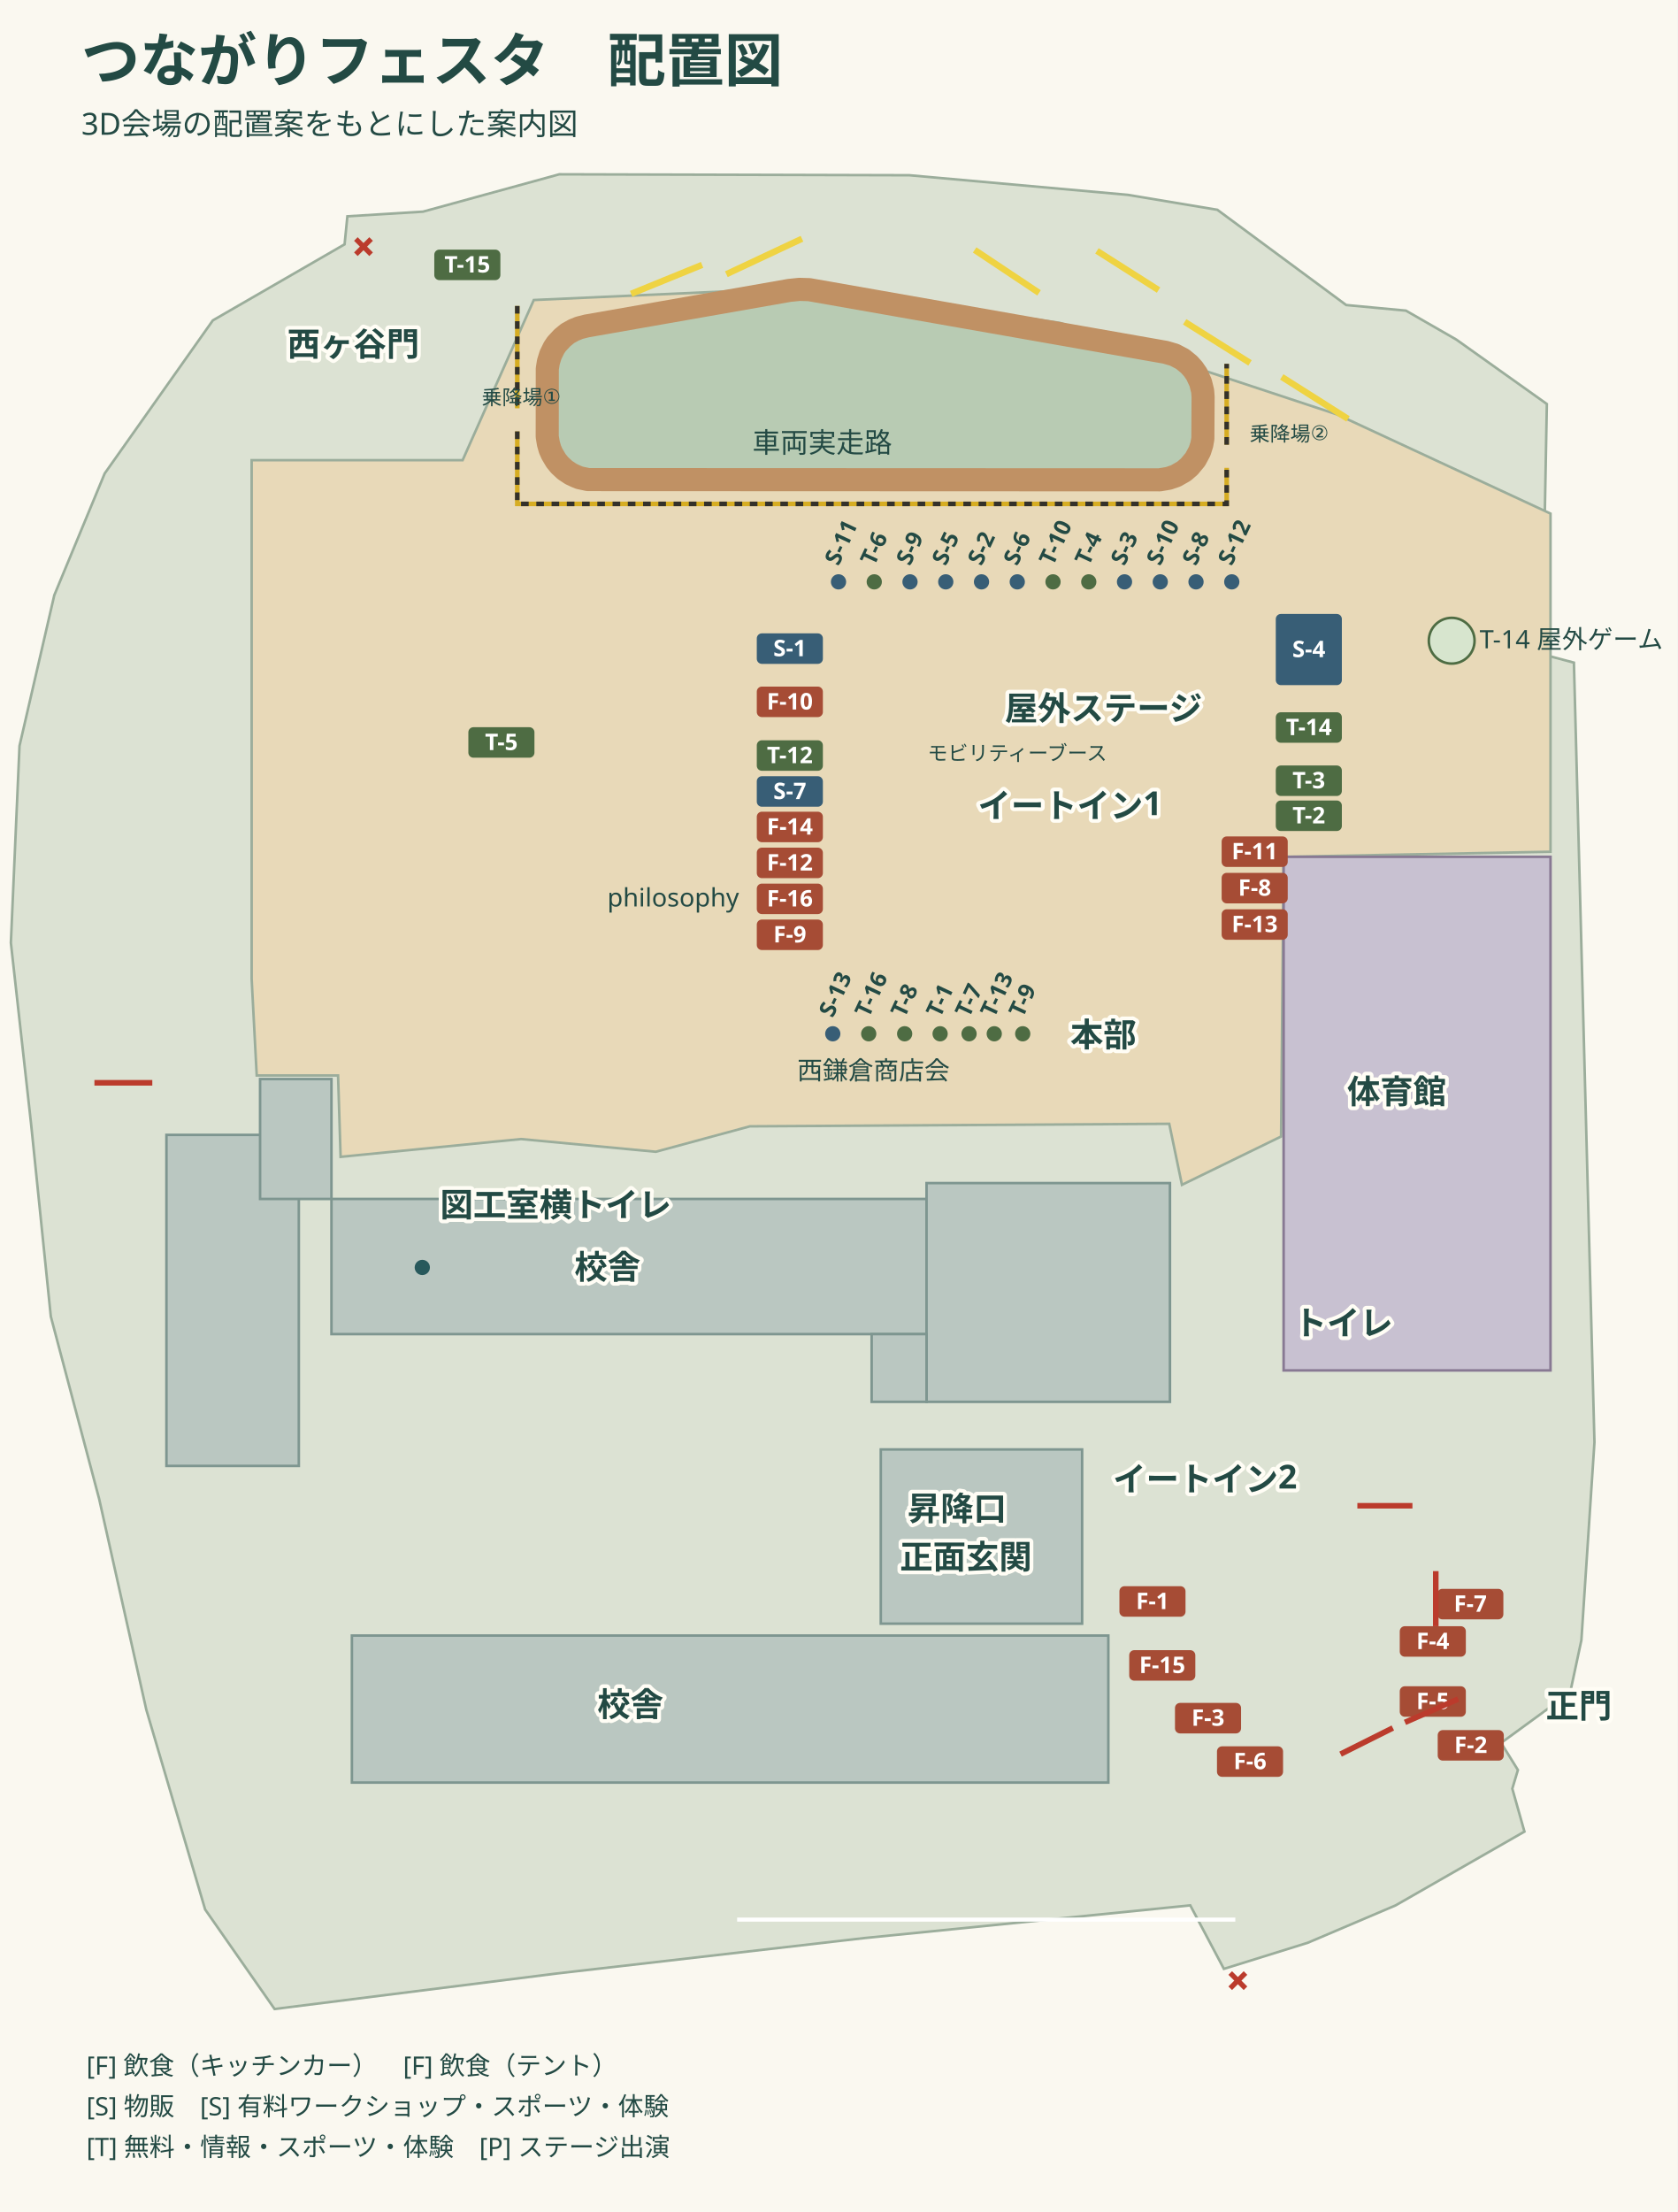
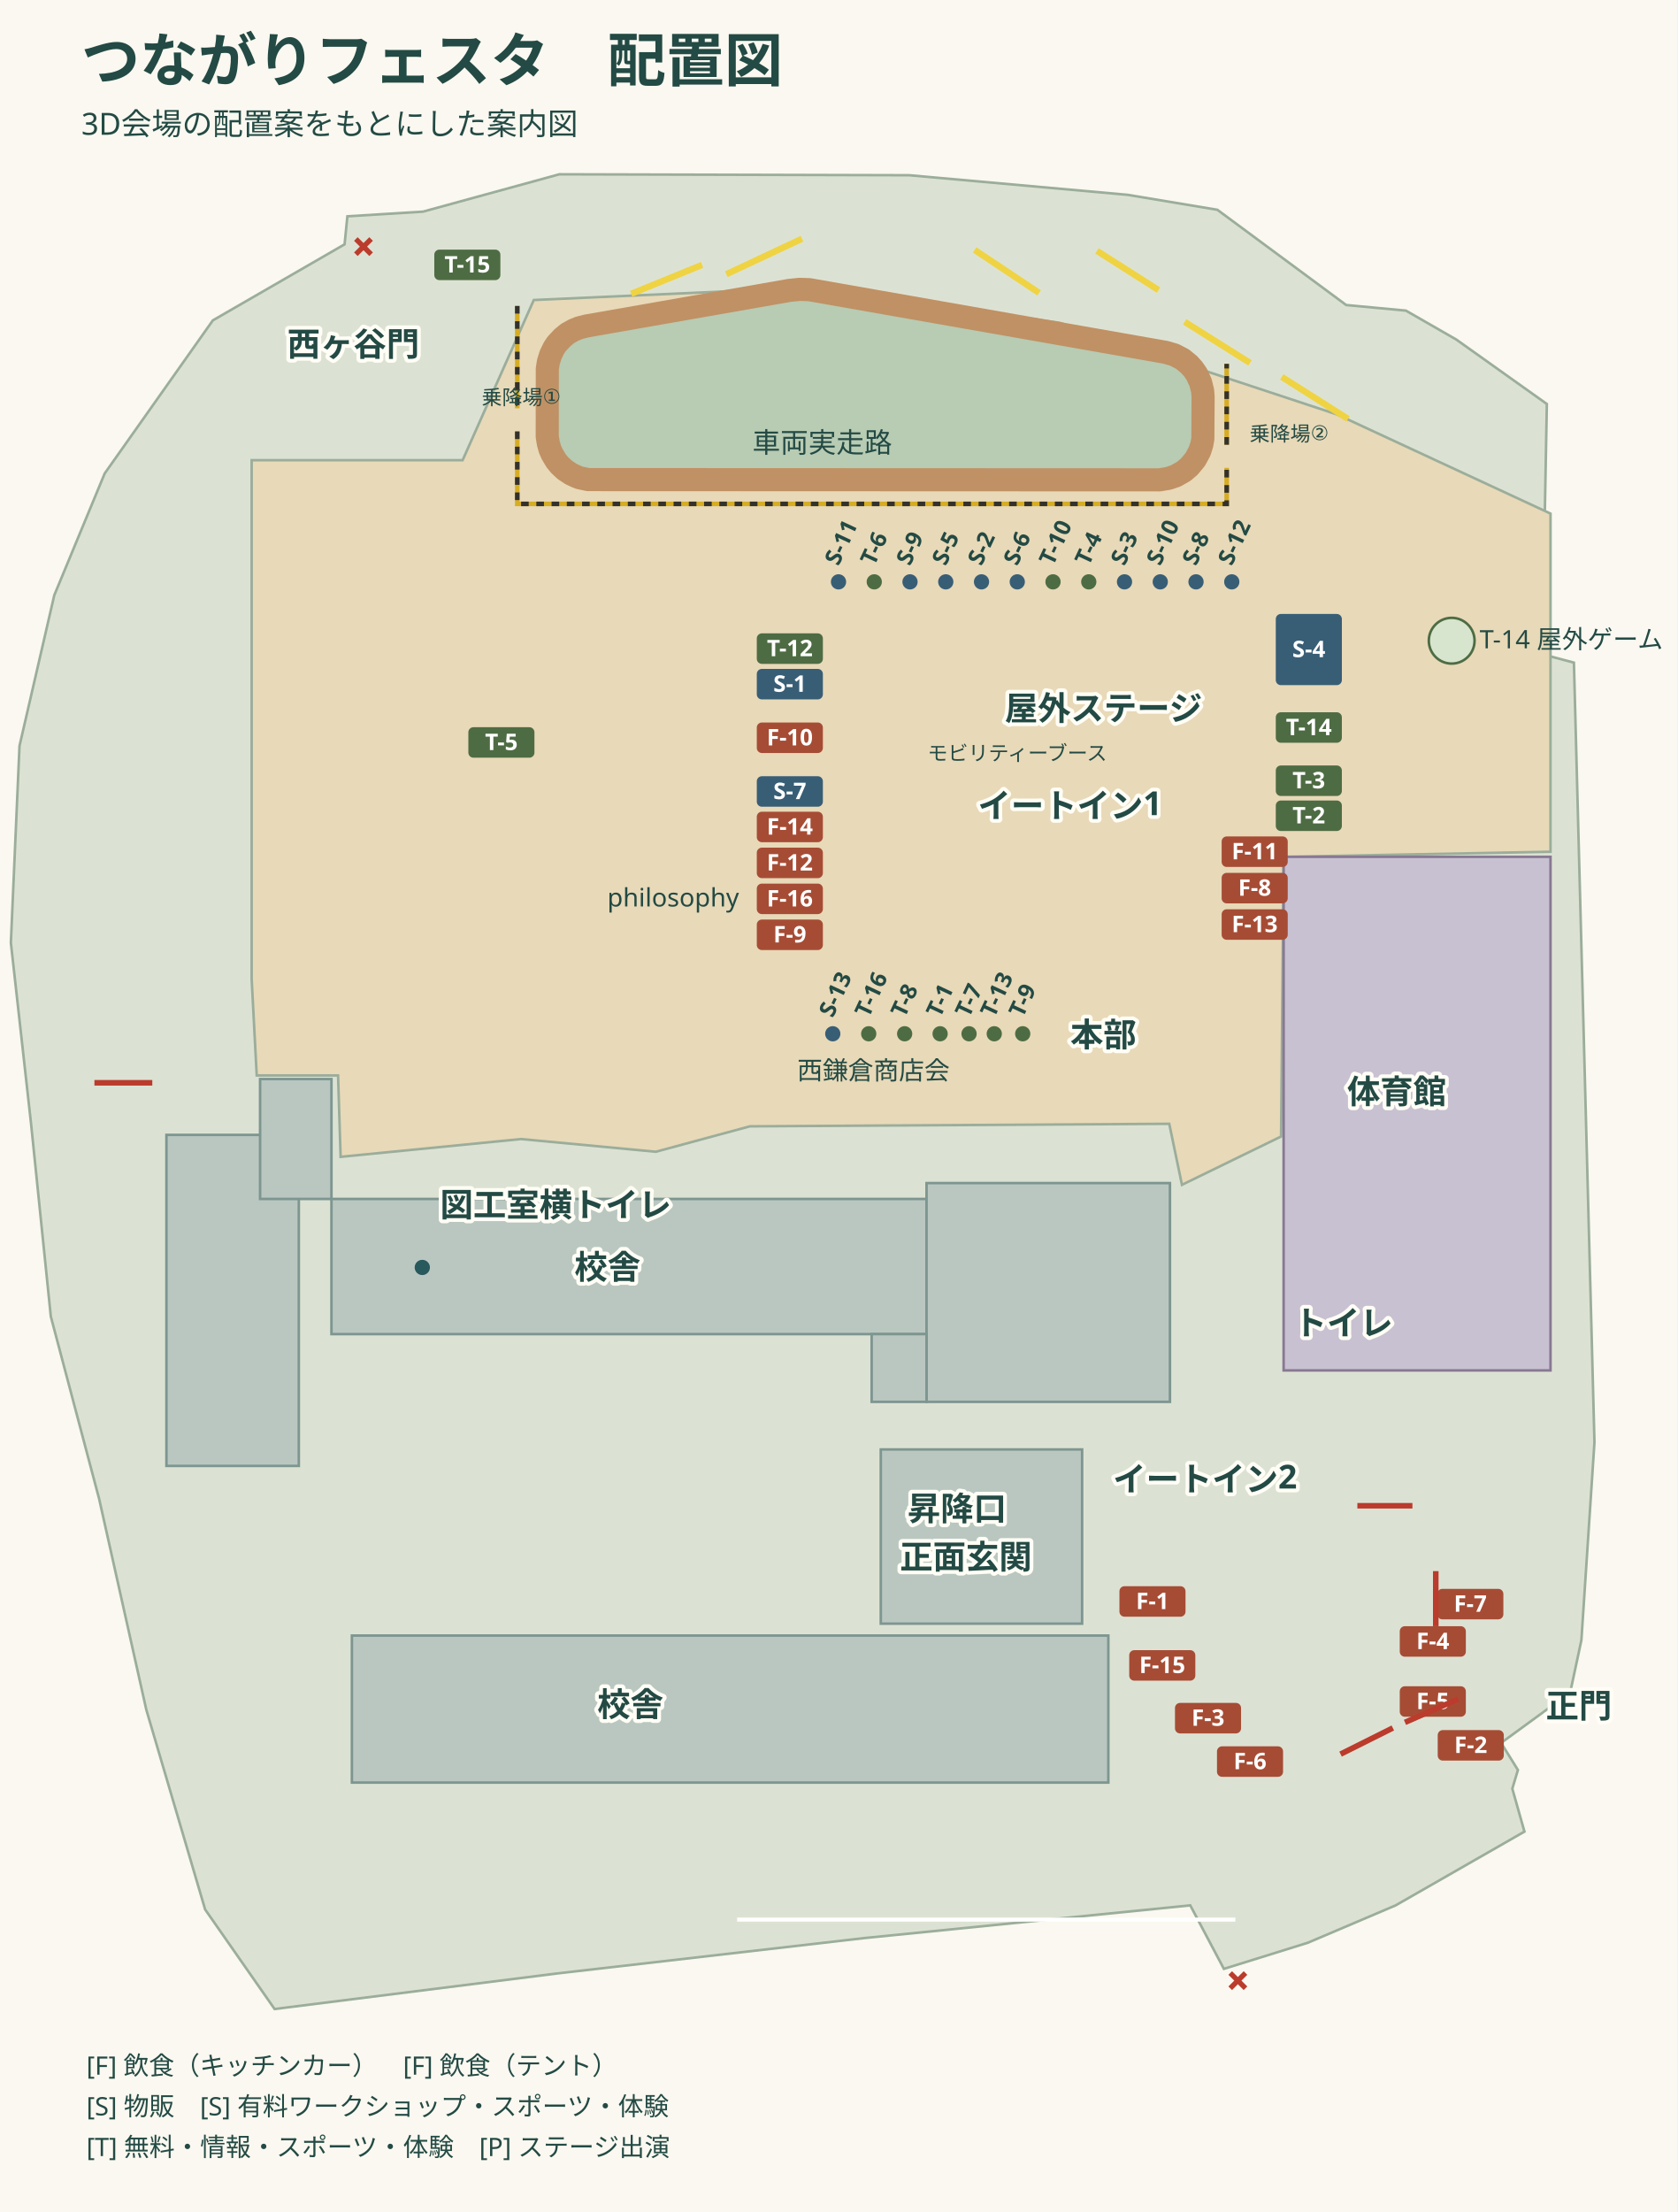
<svg xmlns="http://www.w3.org/2000/svg" viewBox="0 0 660 870" role="img" aria-labelledby="title desc">
  <style>text{font-family:sans-serif;fill:#234a44} .label{font-size:13px;font-weight:bold;paint-order:stroke;stroke:#fffdf5;stroke-width:3px;stroke-linejoin:round} .id{font-size:9px;font-weight:bold;fill:white}</style>
  <rect width="660" height="870" fill="#faf8f0" />
  <text x="32" y="32" font-size="23" font-weight="bold">つながりフェスタ　配置図</text>
  <text x="32" y="53" font-size="12">3D会場の配置案をもとにした案内図</text>
  <g transform="translate(35 35)">
    <polygon points="100.566,61.097 101.668,50.080 131.414,48.244 185.029,33.555 322.740,33.922 408.673,41.634 443.927,47.509 494.605,84.967 518.107,87.170 537.938,98.554 573.559,123.893 571.723,222.311 584.209,225.616 592.288,532.254 587.146,610.106 582.740,630.671 555.565,650.502 562.175,661.151 559.971,668.496 564.745,685.389 514.068,714.400 479.548,729.089 446.497,739.371 433.277,714.400 305.114,727.253 183.927,741.208 73.024,755.162 45.704,716.012 22.550,637.409 4.015,554.575 -15.004,482.803 -22.767,407.091 -30.724,335.805 -27.327,258.366 -13.644,199.113 6.191,151.214 48.734,91.010" fill="#dce2d3" stroke="#9bad9b" />
    <polygon points="64.0,146.0 147.0,146.0 175.0,83.0 286.0,78.0 382.0,92.0 491.0,128.0 575.0,167.0 575.0,300.0 470.0,302.0 469.0,412.0 430.0,431.0 425.0,407.0 260.0,408.0 223.0,418.0 170.0,413.0 99.0,420.0 98.0,388.0 66.0,388.0 64.0,350.0" fill="#e8d9b8" stroke="#9bad9b" />
    <polygon points="195.813,93.200 275.505,79.220 279.491,78.810 283.372,78.922 423.567,103.565 427.025,104.575 430.250,106.266 432.798,108.356 434.394,110.126 435.799,112.161 437.318,115.419 438.146,118.804 438.320,121.141 438.226,137.503 437.819,139.824 436.986,142.440 435.244,145.684 432.868,148.538 430.765,150.338 427.551,152.172 424.754,153.126 421.236,153.723 196.375,153.628 192.961,152.895 191.673,152.375 189.596,151.400 187.275,149.862 185.199,147.935 183.761,146.183 182.165,143.488 181.394,141.737 180.752,139.493 180.289,136.709 180.319,110.068 180.740,107.401 181.617,104.556 182.955,101.819 183.990,100.286 186.199,97.903 188.316,96.158 190.761,94.803 192.907,93.935" fill="#b8cbb3" stroke="#c09164" stroke-width="9.09" stroke-linejoin="round" />
    <text x="261" y="143" font-size="11">車両実走路</text>
    <rect x="95.4" y="436.56" width="234.12" height="53.16" fill="#bac7c1" stroke="#7e9690" />
    <rect x="30.48" y="411.36" width="52.08" height="130.2" fill="#bac7c1" stroke="#7e9690" />
    <rect x="67.32" y="389.4" width="28.08" height="47.16" fill="#bac7c1" stroke="#7e9690" />
    <rect x="329.52" y="430.32" width="95.76" height="86.04" fill="#bac7c1" stroke="#7e9690" />
    <rect x="307.92" y="489.72" width="21.6" height="26.64" fill="#bac7c1" stroke="#7e9690" />
    <rect x="311.52" y="535.08" width="79.2" height="68.52" fill="#bac7c1" stroke="#7e9690" />
    <rect x="103.44" y="608.28" width="297.6" height="57.82" fill="#bac7c1" stroke="#7e9690" />
    <rect x="470" y="302" width="105" height="202" fill="#c8c1d1" stroke="#887993" />
    <text class="label" x="495" y="399">体育館</text>
    <text class="label" x="191" y="468">校舎</text>
    <text class="label" x="200" y="640">校舎</text>
    <text class="label" x="322" y="563">昇降口</text>
    <text class="label" x="319" y="582">正面玄関</text>
    <g transform="translate(1.268 0.730)">
      <g transform="translate(10.136 -1.864)">
        <g transform="translate(-10 0)">
          <rect x="404" y="590" width="26" height="12" rx="2" fill="#a64c35" />
          <text class="id" x="417" y="599" text-anchor="middle">F-1</text>
        </g>
      </g>
    </g>
    <g transform="translate(543.62 651.46)">
      <rect x="-13" y="-6" width="26" height="12" rx="2" fill="#a64c35" />
      <text class="id" x="0" y="3" text-anchor="middle">F-2</text>
    </g>
    <g transform="translate(1.300 0.406)">
      <g transform="translate(5.955 -0.636)">
        <g transform="translate(-8 0)">
          <rect x="428" y="635" width="26" height="12" rx="2" fill="#a64c35" />
          <text class="id" x="441" y="644" text-anchor="middle">F-3</text>
        </g>
      </g>
    </g>
    <g transform="translate(528.69 610.6)">
      <rect x="-13" y="-6" width="26" height="12" rx="2" fill="#a64c35" />
      <text class="id" x="0" y="3" text-anchor="middle">F-4</text>
    </g>
    <g transform="translate(528.69 634.22)">
      <rect x="-13" y="-6" width="26" height="12" rx="2" fill="#a64c35" />
      <text class="id" x="0" y="3" text-anchor="middle">F-5</text>
    </g>
    <g transform="translate(-0.675 1.346)">
      <g transform="translate(2.455 -0.500)">
        <g transform="translate(-6 0)">
          <rect x="448" y="651" width="26" height="12" rx="2" fill="#a64c35" />
          <text class="id" x="461" y="660" text-anchor="middle">F-6</text>
        </g>
      </g>
    </g>
    <g transform="translate(543.45 595.91)">
      <rect x="-13" y="-6" width="26" height="12" rx="2" fill="#a64c35" />
      <text class="id" x="0" y="3" text-anchor="middle">F-7</text>
    </g>
    <g transform="translate(-0.339 -0.562)">
      <g transform="translate(3.955 7.864)">
        <g transform="translate(-4 0)">
          <rect x="446" y="301.0" width="26" height="12" rx="2" fill="#a64c35" />
          <text class="id" x="459" y="310.0" text-anchor="middle">F-8</text>
        </g>
      </g>
    </g>
    <g transform="translate(1.417 -0.881)">
      <g transform="translate(4.318 8.545)">
        <g transform="translate(-26 0)">
          <rect x="283" y="319" width="26" height="12" rx="2" fill="#a64c35" />
          <text class="id" x="296" y="328" text-anchor="middle">F-9</text>
        </g>
      </g>
    </g>
-     <g transform="translate(1.417 -0.415)">
-       <g transform="translate(4.318 -5.545)">
-         <g transform="translate(-26 0)">
-           <rect x="283" y="241" width="26" height="12" rx="2" fill="#a64c35" />
-           <text class="id" x="296" y="250" text-anchor="middle">F-10</text>
-         </g>
-       </g>
-     </g>
    <g transform="translate(-0.339 0.935)">
      <g transform="translate(3.955 6.045)">
        <g transform="translate(-4 0)">
          <rect x="446" y="287.0" width="26" height="12" rx="2" fill="#a64c35" />
          <text class="id" x="459" y="296.0" text-anchor="middle">F-11</text>
        </g>
      </g>
    </g>
    <g transform="translate(1.417 -0.204)">
      <g transform="translate(4.318 -6.409)">
        <g transform="translate(-26 0)">
          <rect x="283" y="305" width="26" height="12" rx="2" fill="#a64c35" />
          <text class="id" x="296" y="314" text-anchor="middle">F-12</text>
        </g>
      </g>
    </g>
    <g transform="translate(-0.339 0.215)">
      <g transform="translate(3.955 7.409)">
        <g transform="translate(-4 0)">
          <rect x="446" y="315.0" width="26" height="12" rx="2" fill="#a64c35" />
          <text class="id" x="459" y="324.0" text-anchor="middle">F-13</text>
        </g>
      </g>
    </g>
    <g transform="translate(1.417 -0.387)">
      <g transform="translate(4.318 -6.364)">
        <g transform="translate(-26 0)">
          <rect x="283" y="291" width="26" height="12" rx="2" fill="#a64c35" />
          <text class="id" x="296" y="300" text-anchor="middle">F-14</text>
        </g>
      </g>
    </g>
    <g transform="translate(0.669 0.204)">
      <g transform="translate(11.591 -0.182)">
        <g transform="translate(-15 0)">
          <rect x="412" y="614" width="26" height="12" rx="2" fill="#a64c35" />
          <text class="id" x="425" y="623" text-anchor="middle">F-15</text>
        </g>
      </g>
    </g>
-     <g transform="translate(1.417 -0.801)">
-       <g transform="translate(4.318 -4.091)">
-         <g transform="translate(-26 0)">
-           <rect x="283" y="219" width="26" height="12" rx="2" fill="#385e76" />
-           <text class="id" x="296" y="228" text-anchor="middle">S-1</text>
-         </g>
-       </g>
+     <g transform="translate(275.735 220.108)">
+       <rect x="-13" y="-6" width="26" height="12" rx="2" fill="#4e6c43" />
+       <text class="id" x="0" y="3" text-anchor="middle">T-12</text>
+     </g>
+     <g transform="translate(275.735 234.085)">
+       <rect x="-13" y="-6" width="26" height="12" rx="2" fill="#385e76" />
+       <text class="id" x="0" y="3" text-anchor="middle">S-1</text>
+     </g>
+     <g transform="translate(275.735 255.167)">
+       <rect x="-13" y="-6" width="26" height="12" rx="2" fill="#a64c35" />
+       <text class="id" x="0" y="3" text-anchor="middle">F-10</text>
    </g>
    <g transform="translate(1.328 0.123)">
      <g transform="translate(-7.182 3.727)">
        <g transform="translate(-11 -8)">
          <circle cx="368.0" cy="198.0" r="3" fill="#385e76" />
          <text x="368.0" y="192.0" transform="rotate(-65 368.0 192.0)" font-size="9" font-weight="bold">S-2</text>
        </g>
      </g>
    </g>
    <g transform="translate(1.360 0.123)">
      <g transform="translate(-6.955 3.727)">
        <g transform="translate(-11 -8)">
          <circle cx="424.0" cy="198.0" r="3" fill="#385e76" />
          <text x="424.0" y="192.0" transform="rotate(-65 424.0 192.0)" font-size="9" font-weight="bold">S-3</text>
        </g>
      </g>
    </g>
    <g transform="translate(-0.858 -0.434)">
      <g transform="translate(25.773 -9.091)">
        <g transform="translate(-23 0)">
          <rect x="465" y="216" width="26" height="28" rx="2" fill="#385e76" />
          <text class="id" x="478" y="233.0" text-anchor="middle">S-4</text>
        </g>
      </g>
    </g>
    <g transform="translate(1.354 0.123)">
      <g transform="translate(-7.273 3.727)">
        <g transform="translate(-11 -8)">
          <circle cx="354.0" cy="198.0" r="3" fill="#385e76" />
          <text x="354.0" y="192.0" transform="rotate(-65 354.0 192.0)" font-size="9" font-weight="bold">S-5</text>
        </g>
      </g>
    </g>
    <g transform="translate(1.347 0.123)">
      <g transform="translate(-7.136 3.727)">
        <g transform="translate(-11 -8)">
          <circle cx="382.0" cy="198.0" r="3" fill="#385e76" />
          <text x="382.0" y="192.0" transform="rotate(-65 382.0 192.0)" font-size="9" font-weight="bold">S-6</text>
        </g>
      </g>
    </g>
    <g transform="translate(1.417 -0.388)">
      <g transform="translate(4.318 -6.318)">
        <g transform="translate(-26 0)">
          <rect x="283" y="277" width="26" height="12" rx="2" fill="#385e76" />
          <text class="id" x="296" y="286" text-anchor="middle">S-7</text>
        </g>
      </g>
    </g>
    <g transform="translate(1.353 0.123)">
      <g transform="translate(-6.818 3.727)">
        <g transform="translate(-11 -8)">
          <circle cx="452.0" cy="198.0" r="3" fill="#385e76" />
          <text x="452.0" y="192.0" transform="rotate(-65 452.0 192.0)" font-size="9" font-weight="bold">S-8</text>
        </g>
      </g>
    </g>
    <g transform="translate(1.334 0.123)">
      <g transform="translate(-7.318 3.727)">
        <g transform="translate(-11 -8)">
          <circle cx="340.0" cy="198.0" r="3" fill="#385e76" />
          <text x="340.0" y="192.0" transform="rotate(-65 340.0 192.0)" font-size="9" font-weight="bold">S-9</text>
        </g>
      </g>
    </g>
    <g transform="translate(1.379 0.123)">
      <g transform="translate(-6.909 3.727)">
        <g transform="translate(-11 -8)">
          <circle cx="438.0" cy="198.0" r="3" fill="#385e76" />
          <text x="438.0" y="192.0" transform="rotate(-65 438.0 192.0)" font-size="9" font-weight="bold">S-10</text>
        </g>
      </g>
    </g>
    <g transform="translate(1.341 0.123)">
      <g transform="translate(-7.455 3.727)">
        <g transform="translate(-11 -8)">
          <circle cx="312.0" cy="198.0" r="3" fill="#385e76" />
          <text x="312.0" y="192.0" transform="rotate(-65 312.0 192.0)" font-size="9" font-weight="bold">S-11</text>
        </g>
      </g>
    </g>
    <g transform="translate(1.373 0.123)">
      <g transform="translate(-6.773 3.727)">
        <g transform="translate(-11 -8)">
          <circle cx="466.0" cy="198.0" r="3" fill="#385e76" />
          <text x="466.0" y="192.0" transform="rotate(-65 466.0 192.0)" font-size="9" font-weight="bold">S-12</text>
        </g>
      </g>
    </g>
    <g transform="translate(-5.141 4.590)">
      <circle cx="340.0" cy="367.0" r="3" fill="#4e6c43" />
      <text x="340.0" y="361.0" transform="rotate(-65 340.0 361.0)" font-size="9" font-weight="bold">T-1</text>
    </g>
    <g transform="translate(-0.130 0.706)">
      <g transform="translate(25.045 6.136)">
        <g transform="translate(-23 0)">
          <rect x="465" y="273.0" width="26" height="12" rx="2" fill="#4e6c43" />
          <text class="id" x="478" y="282.0" text-anchor="middle">T-2</text>
        </g>
      </g>
    </g>
    <g transform="translate(-0.130 0.162)">
      <g transform="translate(25.045 6.909)">
        <g transform="translate(-23 0)">
          <rect x="465" y="259.0" width="26" height="12" rx="2" fill="#4e6c43" />
          <text class="id" x="478" y="268.0" text-anchor="middle">T-3</text>
        </g>
      </g>
    </g>
    <g transform="translate(1.340 0.123)">
      <g transform="translate(-7.000 3.727)">
        <g transform="translate(-11 -8)">
          <circle cx="410.0" cy="198.0" r="3" fill="#4e6c43" />
          <text x="410.0" y="192.0" transform="rotate(-65 410.0 192.0)" font-size="9" font-weight="bold">T-4</text>
        </g>
      </g>
    </g>
    <g transform="translate(-15.739 5.014)">
      <rect x="165" y="246" width="26" height="12" rx="2" fill="#4e6c43" />
      <text class="id" x="178" y="255" text-anchor="middle">T-5</text>
    </g>
    <g transform="translate(1.315 0.123)">
      <g transform="translate(-7.364 3.727)">
        <g transform="translate(-11 -8)">
          <circle cx="326.0" cy="198.0" r="3" fill="#4e6c43" />
          <text x="326.0" y="192.0" transform="rotate(-65 326.0 192.0)" font-size="9" font-weight="bold">T-6</text>
        </g>
      </g>
    </g>
    <g transform="translate(20.243 4.590)">
      <circle cx="326.0" cy="367.0" r="3" fill="#4e6c43" />
      <text x="326.0" y="361.0" transform="rotate(-65 326.0 361.0)" font-size="9" font-weight="bold">T-7</text>
    </g>
    <g transform="translate(8.905 4.590)">
      <circle cx="312.0" cy="367.0" r="3" fill="#4e6c43" />
      <text x="312.0" y="361.0" transform="rotate(-65 312.0 361.0)" font-size="9" font-weight="bold">T-8</text>
    </g>
    <g transform="translate(0.359 4.590)">
      <circle cx="367.0" cy="367.0" r="3" fill="#4e6c43" />
      <text x="367.0" y="361.0" transform="rotate(-65 367.0 361.0)" font-size="9" font-weight="bold">T-9</text>
    </g>
    <g transform="translate(1.367 0.123)">
      <g transform="translate(-7.091 3.727)">
        <g transform="translate(-11 -8)">
          <circle cx="396.0" cy="198.0" r="3" fill="#4e6c43" />
          <text x="396.0" y="192.0" transform="rotate(-65 396.0 192.0)" font-size="9" font-weight="bold">T-10</text>
-         </g>
-       </g>
-     </g>
-     <g transform="translate(1.417 -0.572)">
-       <g transform="translate(4.318 -6.273)">
-         <g transform="translate(-26 0)">
-           <rect x="283" y="263" width="26" height="12" rx="2" fill="#4e6c43" />
-           <text class="id" x="296" y="272" text-anchor="middle">T-12</text>
        </g>
      </g>
    </g>
    <g transform="translate(2.159 4.590)">
      <circle cx="354.0" cy="367.0" r="3" fill="#4e6c43" />
      <text x="354.0" y="361.0" transform="rotate(-65 354.0 361.0)" font-size="9" font-weight="bold">T-13</text>
    </g>
    <g transform="translate(-0.130 0.503)">
      <g transform="translate(25.045 -0.364)">
        <g transform="translate(-23 0)">
          <rect x="465" y="245.0" width="26" height="12" rx="2" fill="#4e6c43" />
          <text class="id" x="478" y="254.0" text-anchor="middle">T-14</text>
        </g>
      </g>
    </g>
    <g transform="translate(-1.143 -0.824)">
      <rect x="137" y="64" width="26" height="12" rx="2" fill="#4e6c43" />
      <text class="id" x="150" y="73" text-anchor="middle">T-15</text>
    </g>
    <g transform="translate(8.766 4.590)">
      <circle cx="298.0" cy="367.0" r="3" fill="#4e6c43" />
      <text x="298.0" y="361.0" transform="rotate(-65 298.0 361.0)" font-size="9" font-weight="bold">T-16</text>
    </g>
    <text class="label" x="78.00" y="105.00">西ヶ谷門</text>
    <text class="label" x="573.15" y="640.59">正門</text>
    <text class="label" x="360.26" y="248.24">屋外ステージ</text>
    <text class="label" x="349.71" y="286.52">イートイン1</text>
    <text class="label" x="386.07" y="376.59">本部</text>
    <text class="label" x="402.85" y="551.39">イートイン2</text>
    <text class="label" x="474" y="490">トイレ</text>
    <circle cx="536.12" cy="217.0" r="9" fill="#d7e5ce" stroke="#4e6c43" />
    <text x="547.12" y="220.00" font-size="10">T-14 屋外ゲーム</text>
    <circle cx="131.14" cy="463.5" r="3" fill="#28595c" />
    <text class="label" x="138.14" y="443.50">図工室横トイレ</text>
    <g fill="none">
      <path d="M168.504,85.334 L168.504,125.590 M168.504,134.681 L168.504,163.187 L447.599,163.187 L447.599,149.004 M447.599,139.913 L447.599,108.102" stroke="#d6ad23" stroke-width="1.8" fill="none" />
      <path d="M168.504,85.334 L168.504,125.590 M168.504,134.681 L168.504,163.187 L447.599,163.187 L447.599,149.004 M447.599,139.913 L447.599,108.102" stroke="#33312b" stroke-width="1.8" stroke-dasharray="3 3" fill="none" />
    </g>
    <line x1="255" y1="720" x2="451" y2="720" stroke="#ffffff" stroke-width="1.6" />
    <path d="M105,59 L111,65 M105,65 L111,59" fill="none" stroke="#bb3b2c" stroke-width="2" />
    <path d="M449,741 L455,747 M449,747 L455,741" fill="none" stroke="#bb3b2c" stroke-width="2" />
    <g transform="translate(1.417 -0.702)">
      <g transform="translate(4.318 -19.773)">
        <rect x="257" y="333" width="26" height="12" rx="2" fill="#a64c35" />
        <text class="id" x="270" y="342" text-anchor="middle">F-16</text>
        <text x="250" y="342" text-anchor="end" font-size="10">philosophy</text>
      </g>
    </g>
    <g transform="translate(1.673 0.226)">
      <g transform="translate(6.955 4.364)">
        <circle cx="284" cy="367" r="3" fill="#385e76" />
        <text x="284" y="361" transform="rotate(-65 284 361)" font-size="9" font-weight="bold">S-13</text>
        <text x="270" y="385" font-size="10">西鎌倉商店会</text>
      </g>
    </g>
    <path d="M2.148,390.870 L24.917,390.870 M499.011,557.225 L520.678,557.225 M529.859,582.931 L529.859,604.598 M492.401,654.909 L512.966,644.626 M517.740,642.423 L538.672,633.242" stroke="#bb3b2c" stroke-width="2.2" fill="none" />
    <text x="154.50" y="124.14" font-size="8">乗降場①</text>
    <text x="456.60" y="138.46" font-size="8">乗降場②</text>
    <text x="329.89" y="264.06" font-size="8">モビリティーブース</text>
    <path d="M213.306,80.560 L241.215,69.176 M250.763,72.848 L280.509,58.894 M348.447,63.300 L373.785,80.193 M396.554,63.667 L420.791,79.091 M431.074,91.577 L456.780,107.735 M469.265,113.244 L495.339,129.769" stroke="#efd342" stroke-width="2.5" fill="none" />
  </g>
  <text x="34" y="816" font-size="10">[F] 飲食（キッチンカー）　[F] 飲食（テント）</text>
  <text x="34" y="832" font-size="10">[S] 物販　[S] 有料ワークショップ・スポーツ・体験</text>
  <text x="34" y="848" font-size="10">[T] 無料・情報・スポーツ・体験　[P] ステージ出演</text>
</svg>
